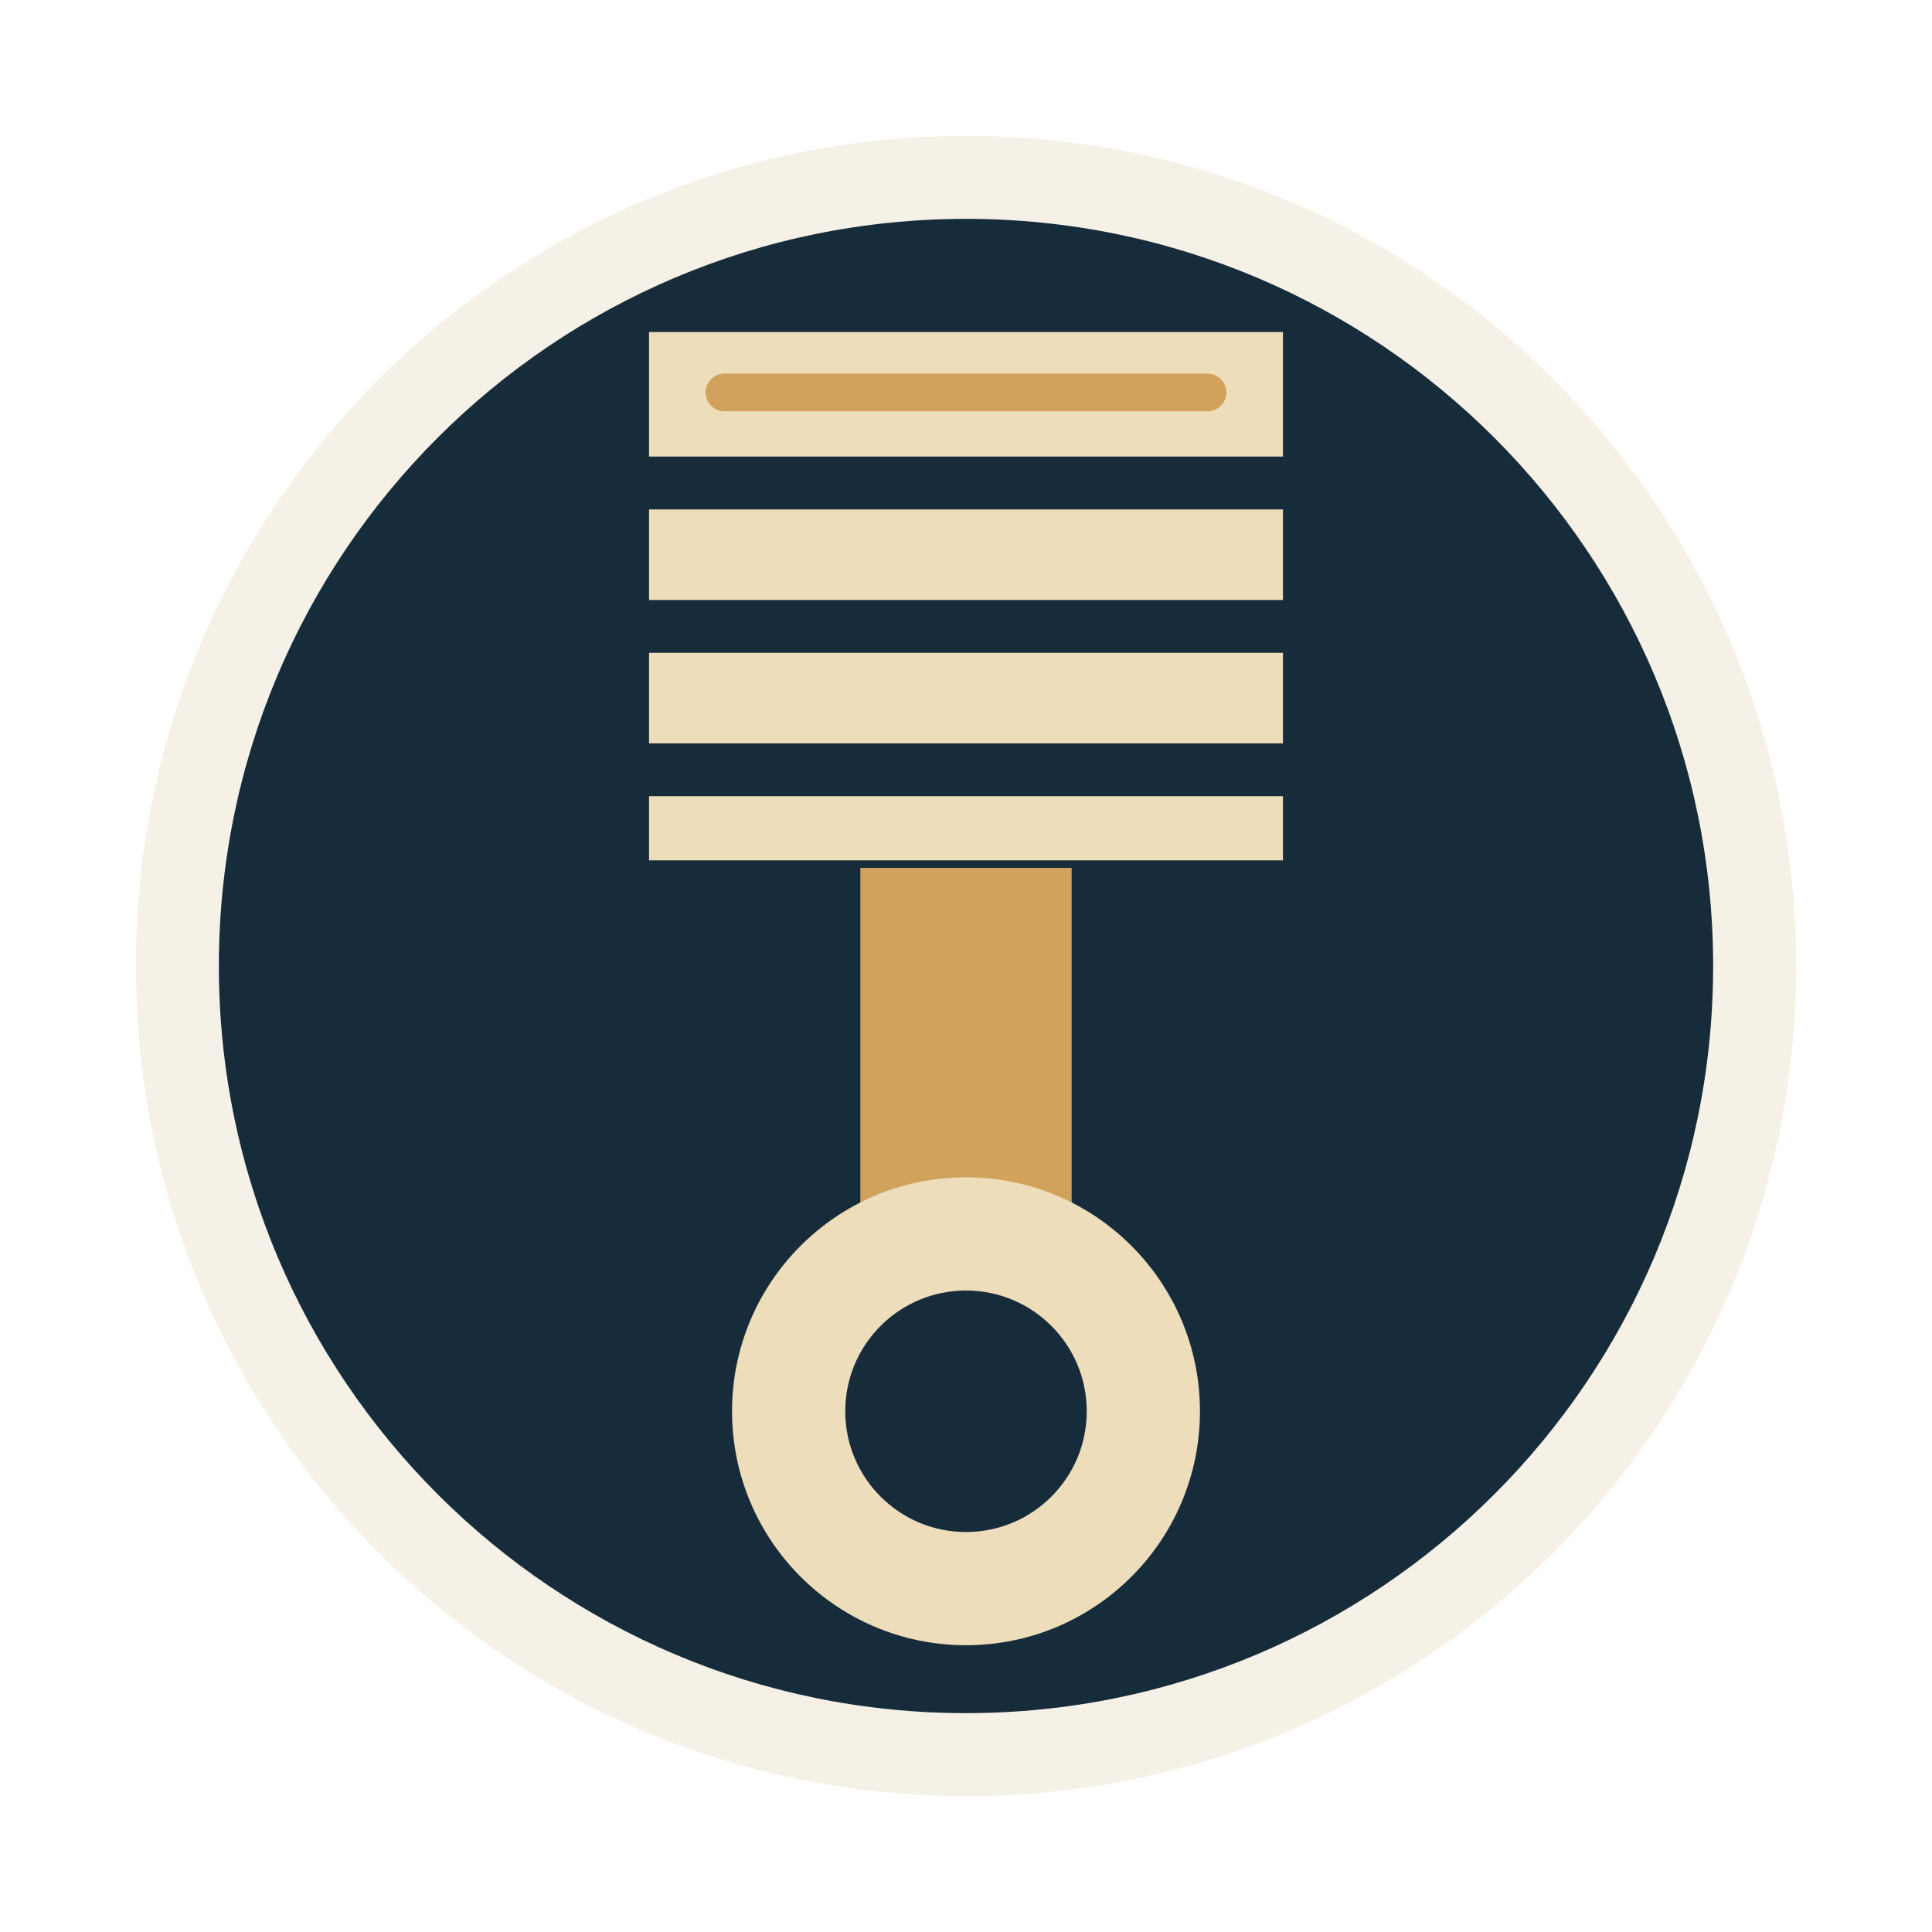
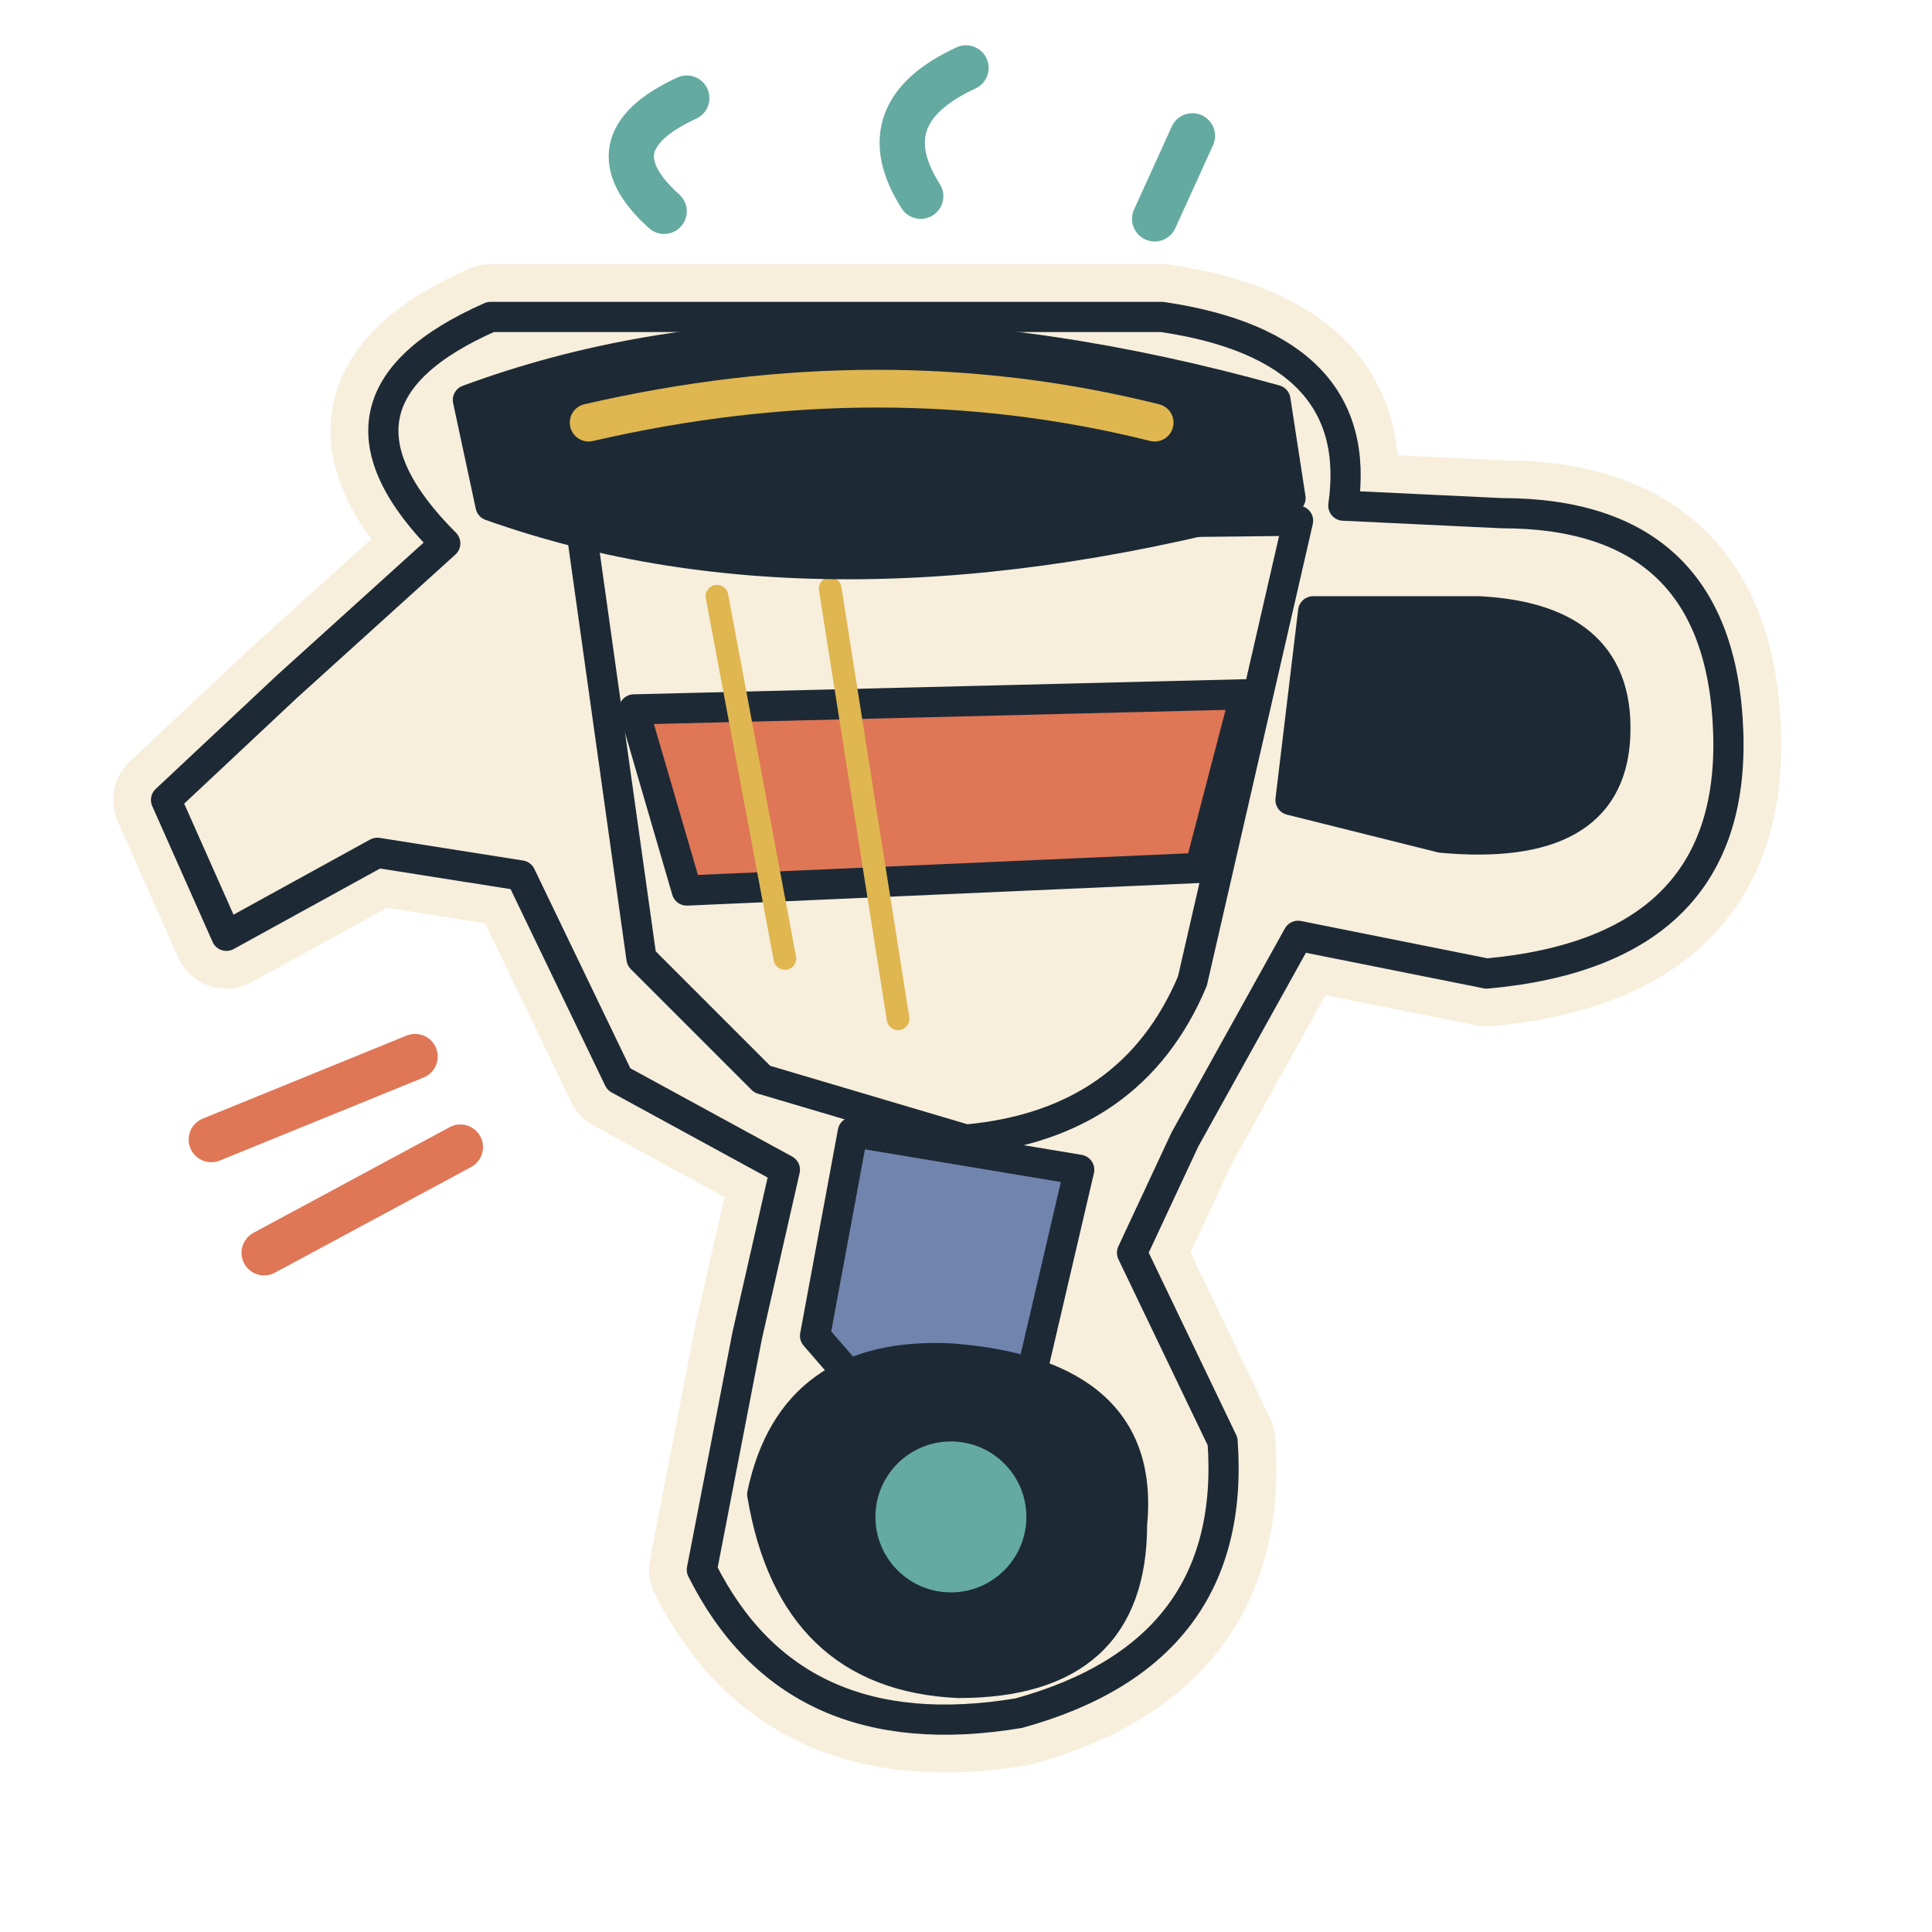
- <svg xmlns="http://www.w3.org/2000/svg" width="128" height="128" viewBox="0 0 256 256">
-   <circle cx="128" cy="128" r="110" fill="#f6f1e6" />
-   <circle cx="128" cy="128" r="99" fill="#172c3b" />
-   <path d="M86 44H170V114H86Z" fill="#eeddbb" />
-   <path d="M80 64H176M80 83H176M80 102H176" fill="none" stroke="#172c3b" stroke-width="7" stroke-linecap="round" stroke-linejoin="round" />
-   <path d="M114 115H142V174H114Z" fill="#d1a25b" />
-   <circle cx="128" cy="187" r="31" fill="#eeddbb" />
-   <circle cx="128" cy="187" r="16" fill="#172c3b" />
-   <path d="M96 52H160" fill="none" stroke="#d1a25b" stroke-width="5" stroke-linecap="round" stroke-linejoin="round" />
+ <svg xmlns="http://www.w3.org/2000/svg" width="256" height="256" viewBox="0 0 256 256">
+   <path d="M59 72Q40 53 65 42L154 42Q181 46 178 67L199 68Q228 68 229 97Q230 126 197 129L172 124L157 151L150 166L162 191Q164 219 135 227Q105 232 93 208L99 177L104 155L82 143L69 116L50 113L30 124L22 106L38 91Z" fill="#f7eedc" stroke="#f7eedc" stroke-width="14" stroke-linejoin="round" />
+   <path d="M59 72Q40 53 65 42L154 42Q181 46 178 67L199 68Q228 68 229 97Q230 126 197 129L172 124L157 151L150 166L162 191Q164 219 135 227Q105 232 93 208L99 177L104 155L82 143L69 116L50 113L30 124L22 106L38 91Z" fill="#f7eedc" stroke="#1d2a35" stroke-width="4" stroke-linecap="round" stroke-linejoin="round" />
+   <path d="M174 81L196 81Q215 82 214 98Q213 113 191 111L171 106Z" fill="#1d2a35" stroke="#1d2a35" stroke-width="4" stroke-linecap="round" stroke-linejoin="round" />
+   <path d="M77 70L172 69L158 130Q150 149 128 151L101 143L85 127Z" fill="#f7eedc" stroke="#1d2a35" stroke-width="4" stroke-linecap="round" stroke-linejoin="round" />
+   <path d="M84 94L165 92L159 115L91 118Z" fill="#df7656" stroke="#1d2a35" stroke-width="4" stroke-linecap="round" stroke-linejoin="round" />
+   <path d="M95 79L104 127M110 78L119 135" fill="none" stroke="#dfb64f" stroke-width="3" stroke-linecap="round" stroke-linejoin="round" />
+   <path d="M62 53Q108 36 169 53L171 66Q110 83 65 67Z" fill="#1d2a35" stroke="#1d2a35" stroke-width="4" stroke-linecap="round" stroke-linejoin="round" />
+   <path d="M78 56Q117 47 153 56" fill="none" stroke="#dfb64f" stroke-width="5" stroke-linecap="round" stroke-linejoin="round" />
+   <path d="M113 150L143 155L136 185L121 192L108 177Z" fill="#7184ae" stroke="#1d2a35" stroke-width="4" stroke-linecap="round" stroke-linejoin="round" />
+   <path d="M101 198Q105 179 126 180Q152 182 150 202Q150 223 127 223Q105 222 101 198Z" fill="#1d2a35" stroke="#1d2a35" stroke-width="4" stroke-linecap="round" stroke-linejoin="round" />
+   <circle cx="126" cy="201" r="10" fill="#64aaa1" />
+   <path d="M88 28Q78 19 91 13M122 26Q115 15 128 9M153 29L158 18" fill="none" stroke="#64aaa1" stroke-width="6" stroke-linecap="round" stroke-linejoin="round" />
+   <path d="M28 151L55 140M35 166L61 152" fill="none" stroke="#df7656" stroke-width="6" stroke-linecap="round" stroke-linejoin="round" />
</svg>
